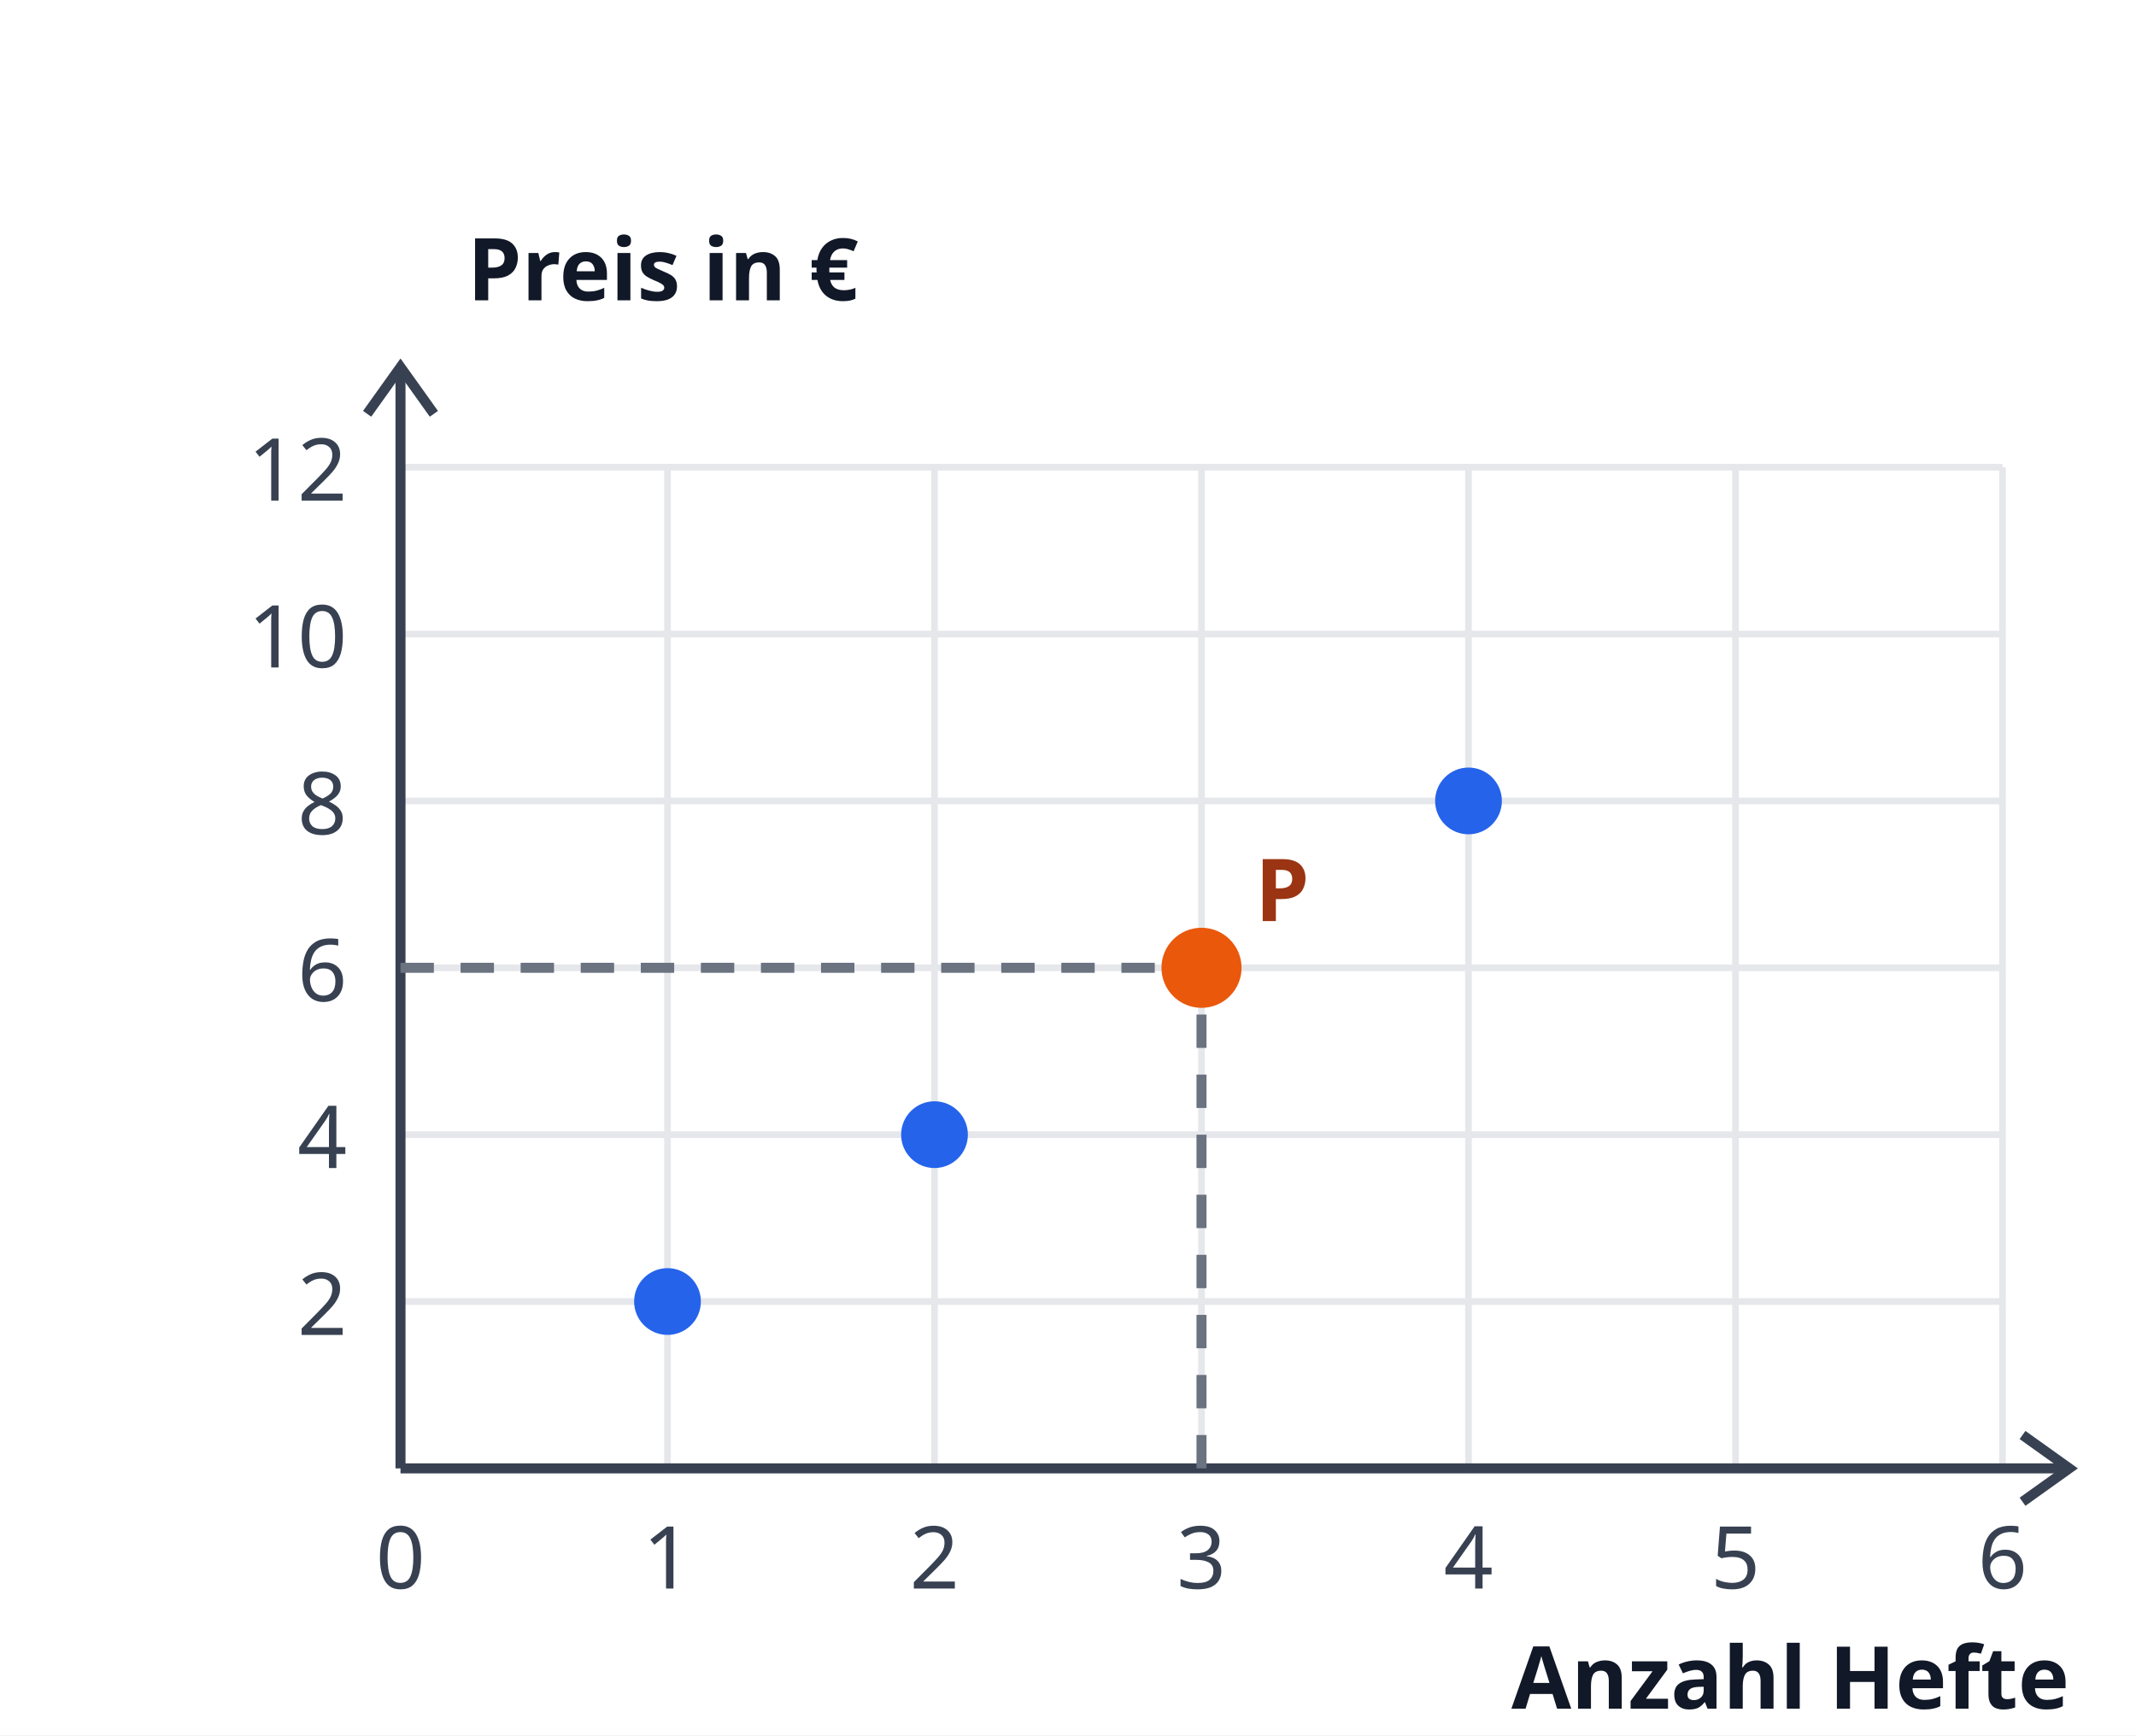
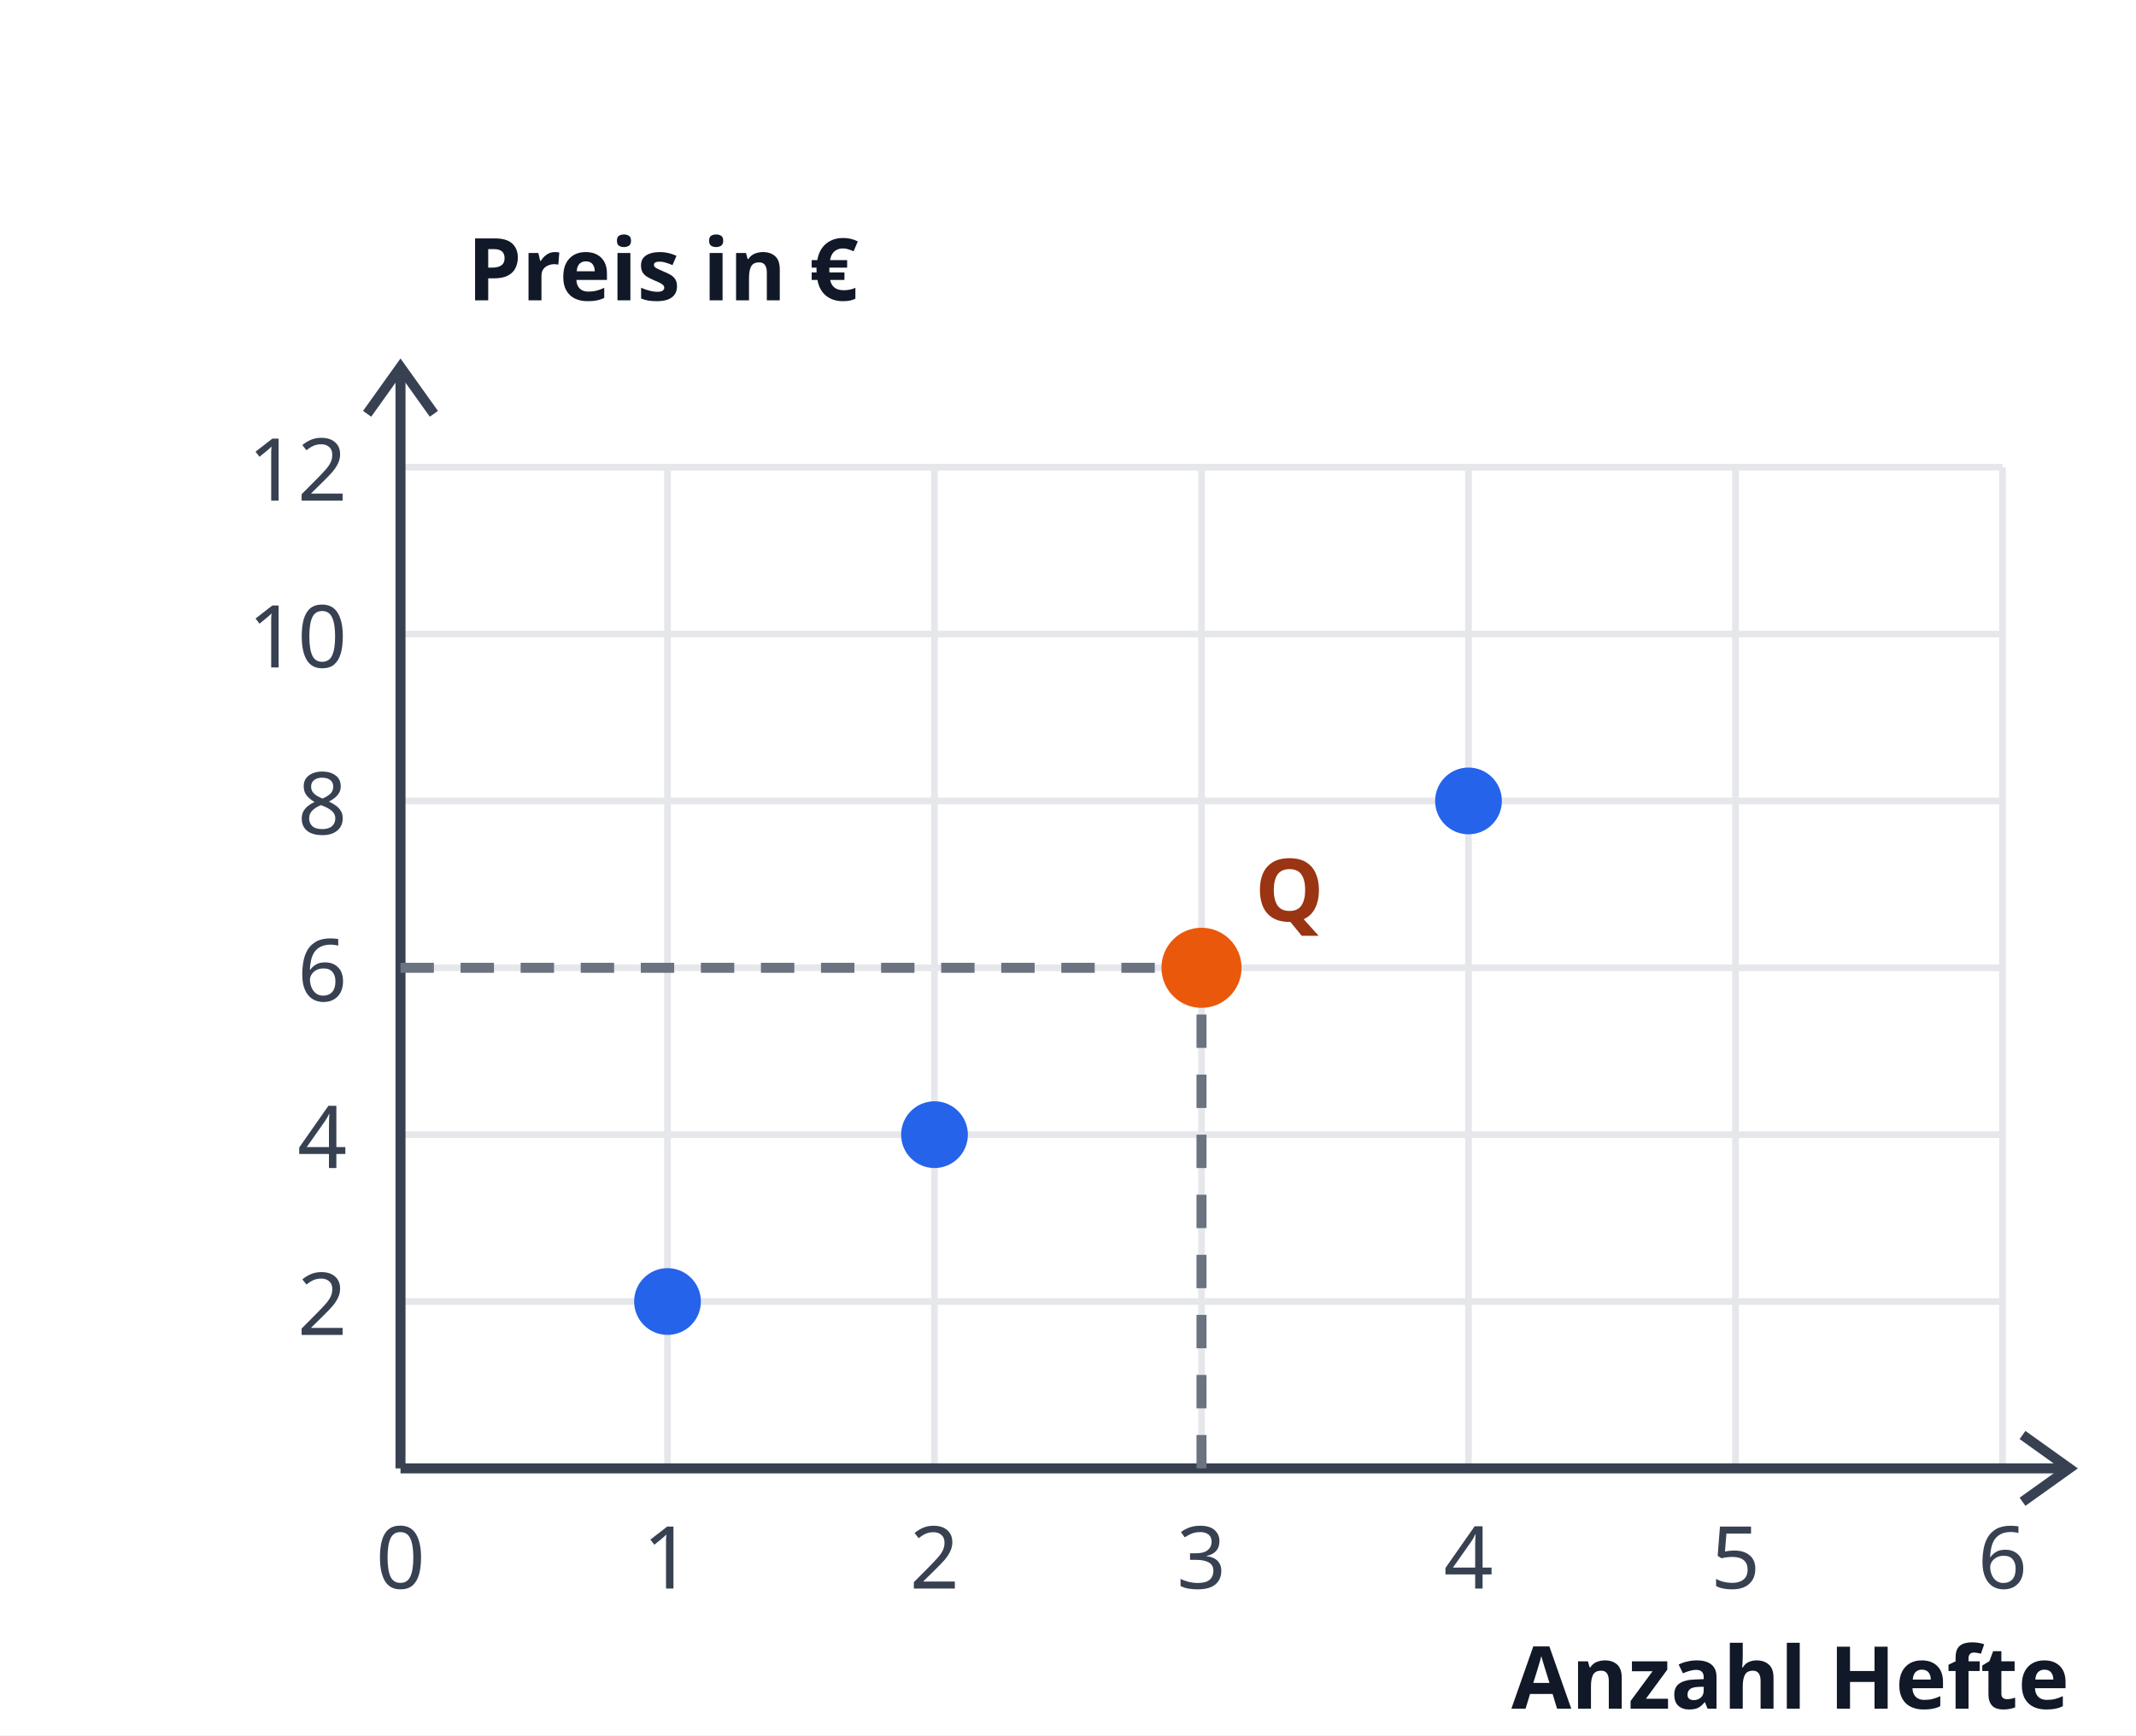
<svg xmlns="http://www.w3.org/2000/svg" width="320" height="260" viewBox="0 0 320 260" font-family="sans-serif" font-size="13">
  <rect width="320" height="260" fill="#ffffff" />
  <g stroke="#e5e7eb" stroke-width="1">
    <line x1="100" y1="70" x2="100" y2="220" />
    <line x1="140" y1="70" x2="140" y2="220" />
    <line x1="180" y1="70" x2="180" y2="220" />
    <line x1="220" y1="70" x2="220" y2="220" />
    <line x1="260" y1="70" x2="260" y2="220" />
    <line x1="300" y1="70" x2="300" y2="220" />
    <line x1="60" y1="195" x2="300" y2="195" />
    <line x1="60" y1="170" x2="300" y2="170" />
    <line x1="60" y1="145" x2="300" y2="145" />
    <line x1="60" y1="120" x2="300" y2="120" />
    <line x1="60" y1="95" x2="300" y2="95" />
    <line x1="60" y1="70" x2="300" y2="70" />
  </g>
  <g stroke="#374151" stroke-width="1.5" fill="none">
    <line x1="60" y1="220" x2="310" y2="220" />
    <polyline points="303,215 310,220 303,225" />
    <line x1="60" y1="220" x2="60" y2="55" />
    <polyline points="55,62 60,55 65,62" />
  </g>
  <g fill="#374151" text-anchor="middle">
    <text x="60" y="238">0</text>
    <text x="100" y="238">1</text>
    <text x="140" y="238">2</text>
    <text x="180" y="238">3</text>
    <text x="220" y="238">4</text>
    <text x="260" y="238">5</text>
    <text x="300" y="238">6</text>
  </g>
  <g fill="#374151" text-anchor="end">
    <text x="52" y="200">2</text>
    <text x="52" y="175">4</text>
    <text x="52" y="150">6</text>
    <text x="52" y="125">8</text>
    <text x="52" y="100">10</text>
    <text x="52" y="75">12</text>
  </g>
  <text x="310" y="256" fill="#111827" text-anchor="end" font-weight="bold">Anzahl Hefte</text>
  <text x="70" y="45" fill="#111827" font-weight="bold">Preis in €</text>
  <line x1="180" y1="220" x2="180" y2="145" stroke="#6b7280" stroke-width="1.5" stroke-dasharray="5 4" />
  <line x1="60" y1="145" x2="180" y2="145" stroke="#6b7280" stroke-width="1.5" stroke-dasharray="5 4" />
  <circle cx="100" cy="195" r="5" fill="#2563eb" />
  <circle cx="140" cy="170" r="5" fill="#2563eb" />
  <circle cx="220" cy="120" r="5" fill="#2563eb" />
  <circle cx="180" cy="145" r="6" fill="#ea580c" />
-   <text x="188" y="138" fill="#9a3412" font-weight="bold">P</text>
+   <text x="188" y="138" fill="#9a3412" font-weight="bold">Q</text>
</svg>
